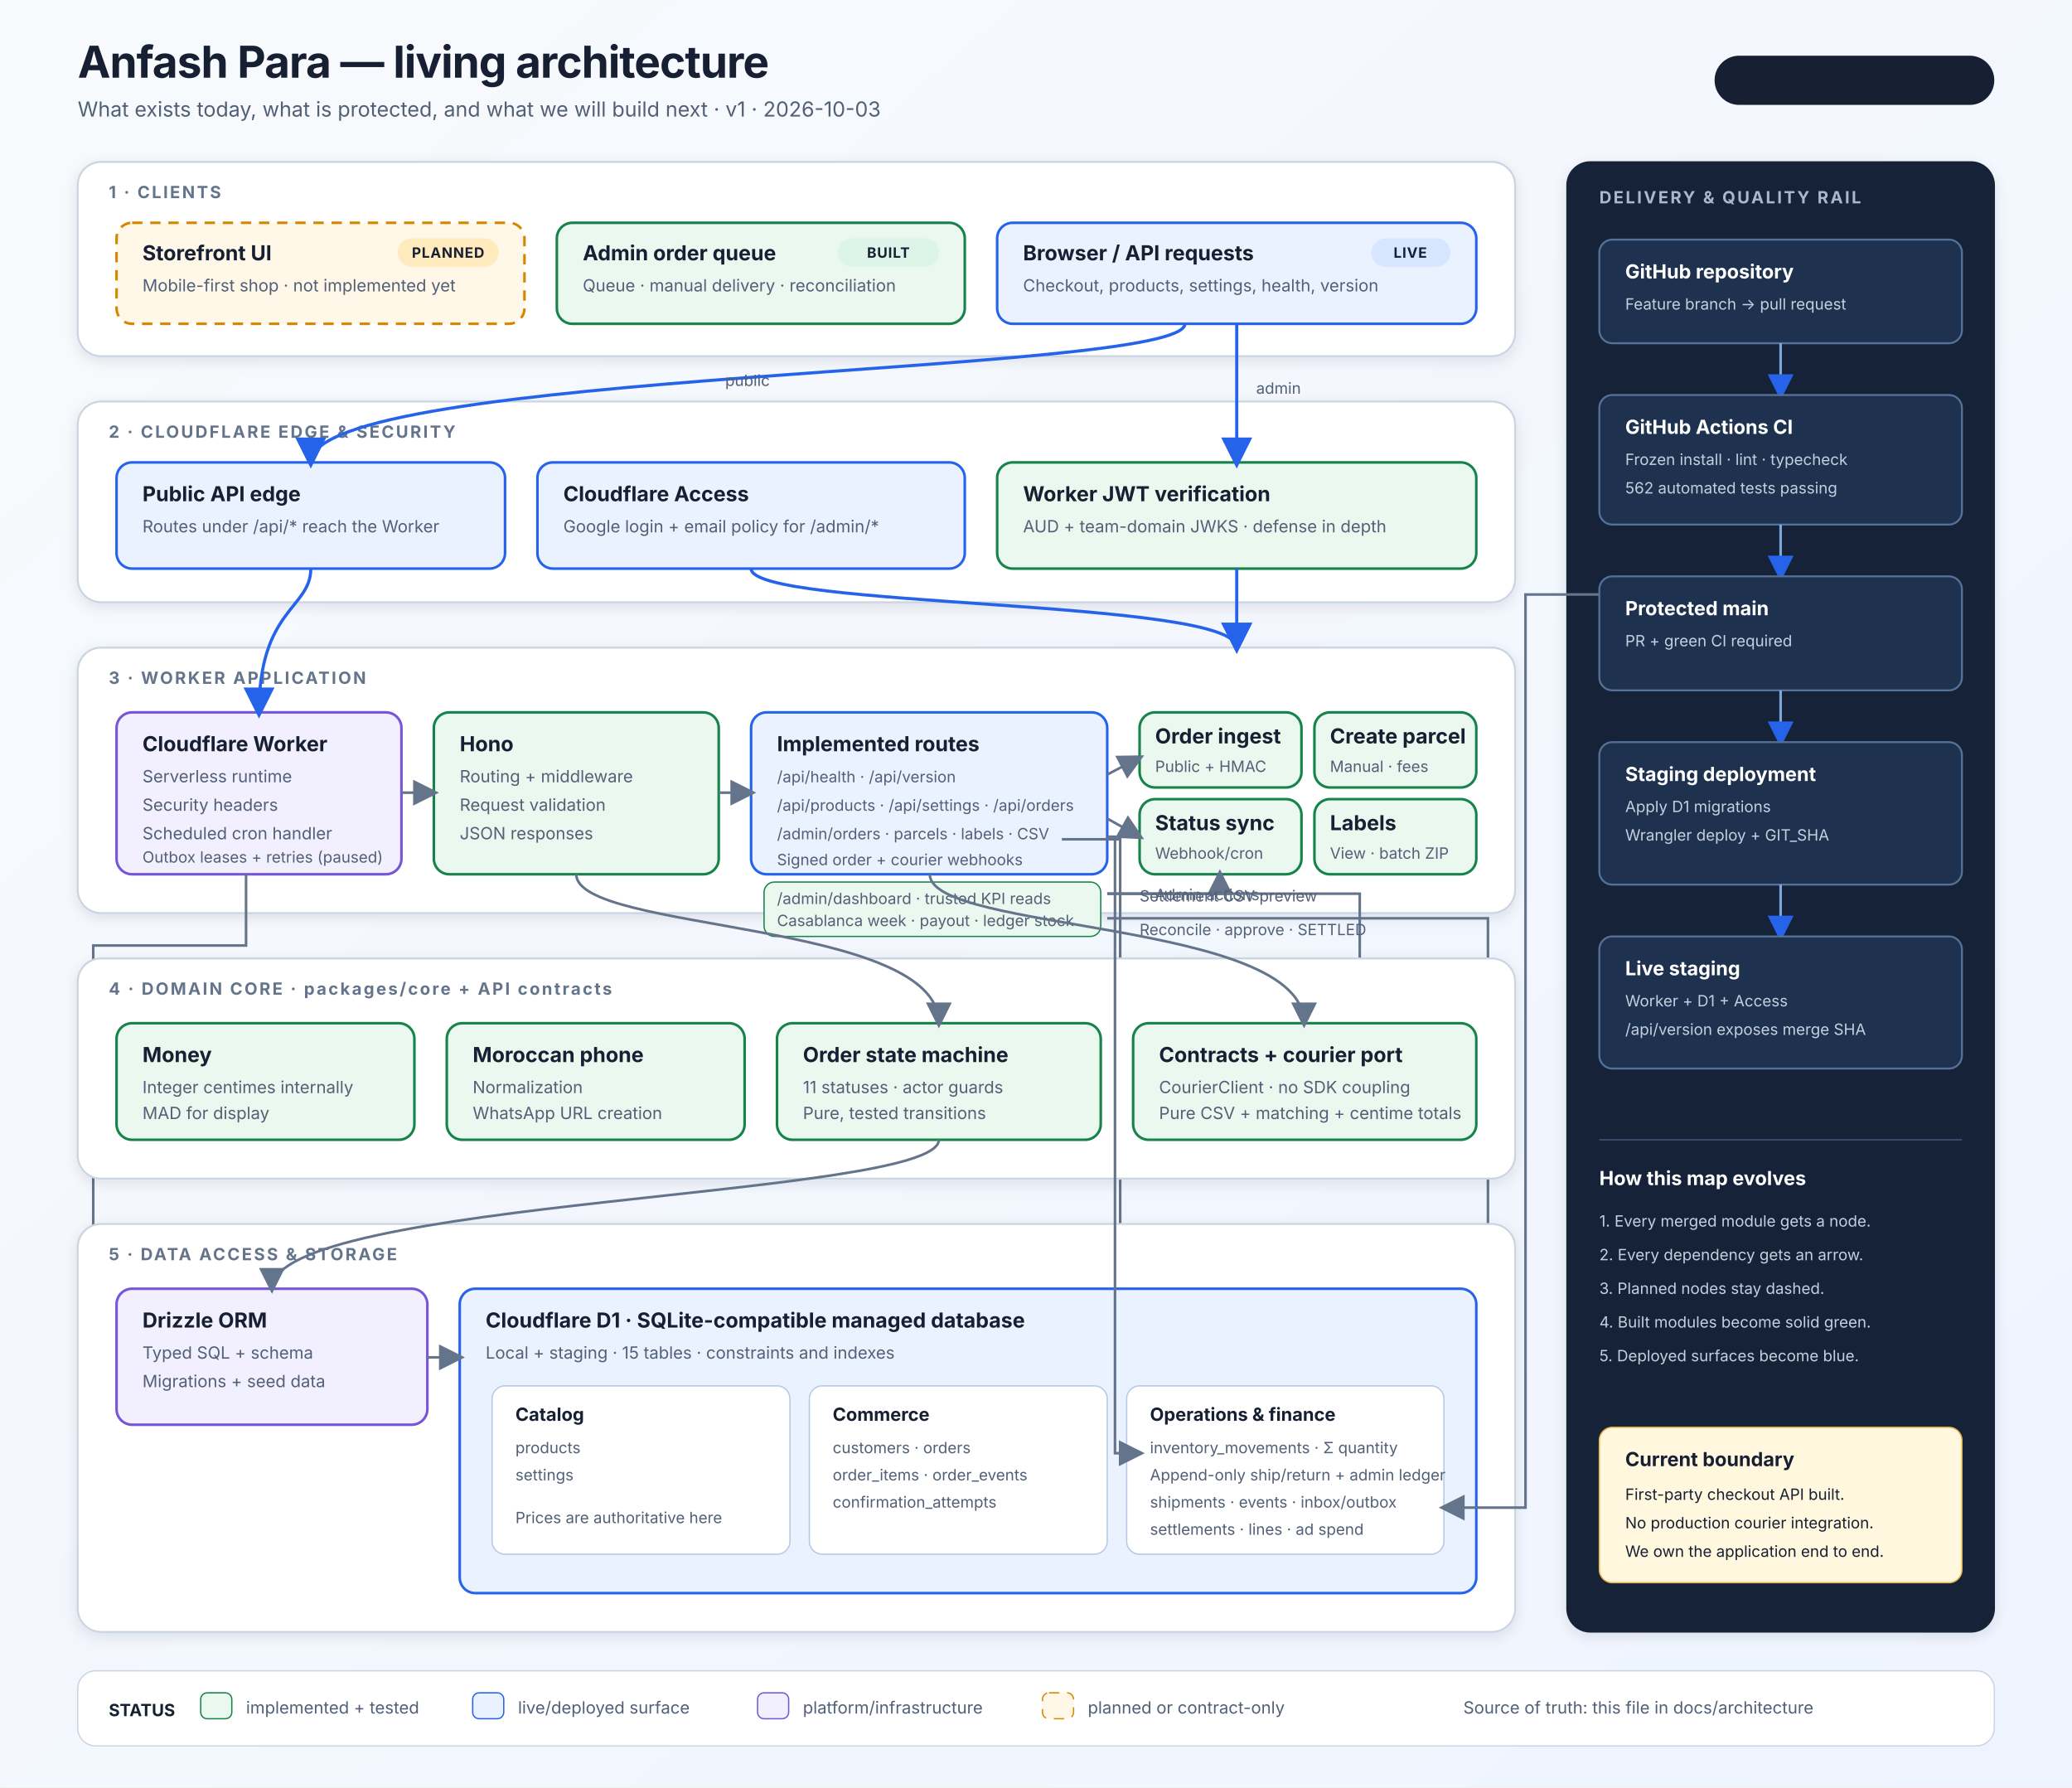
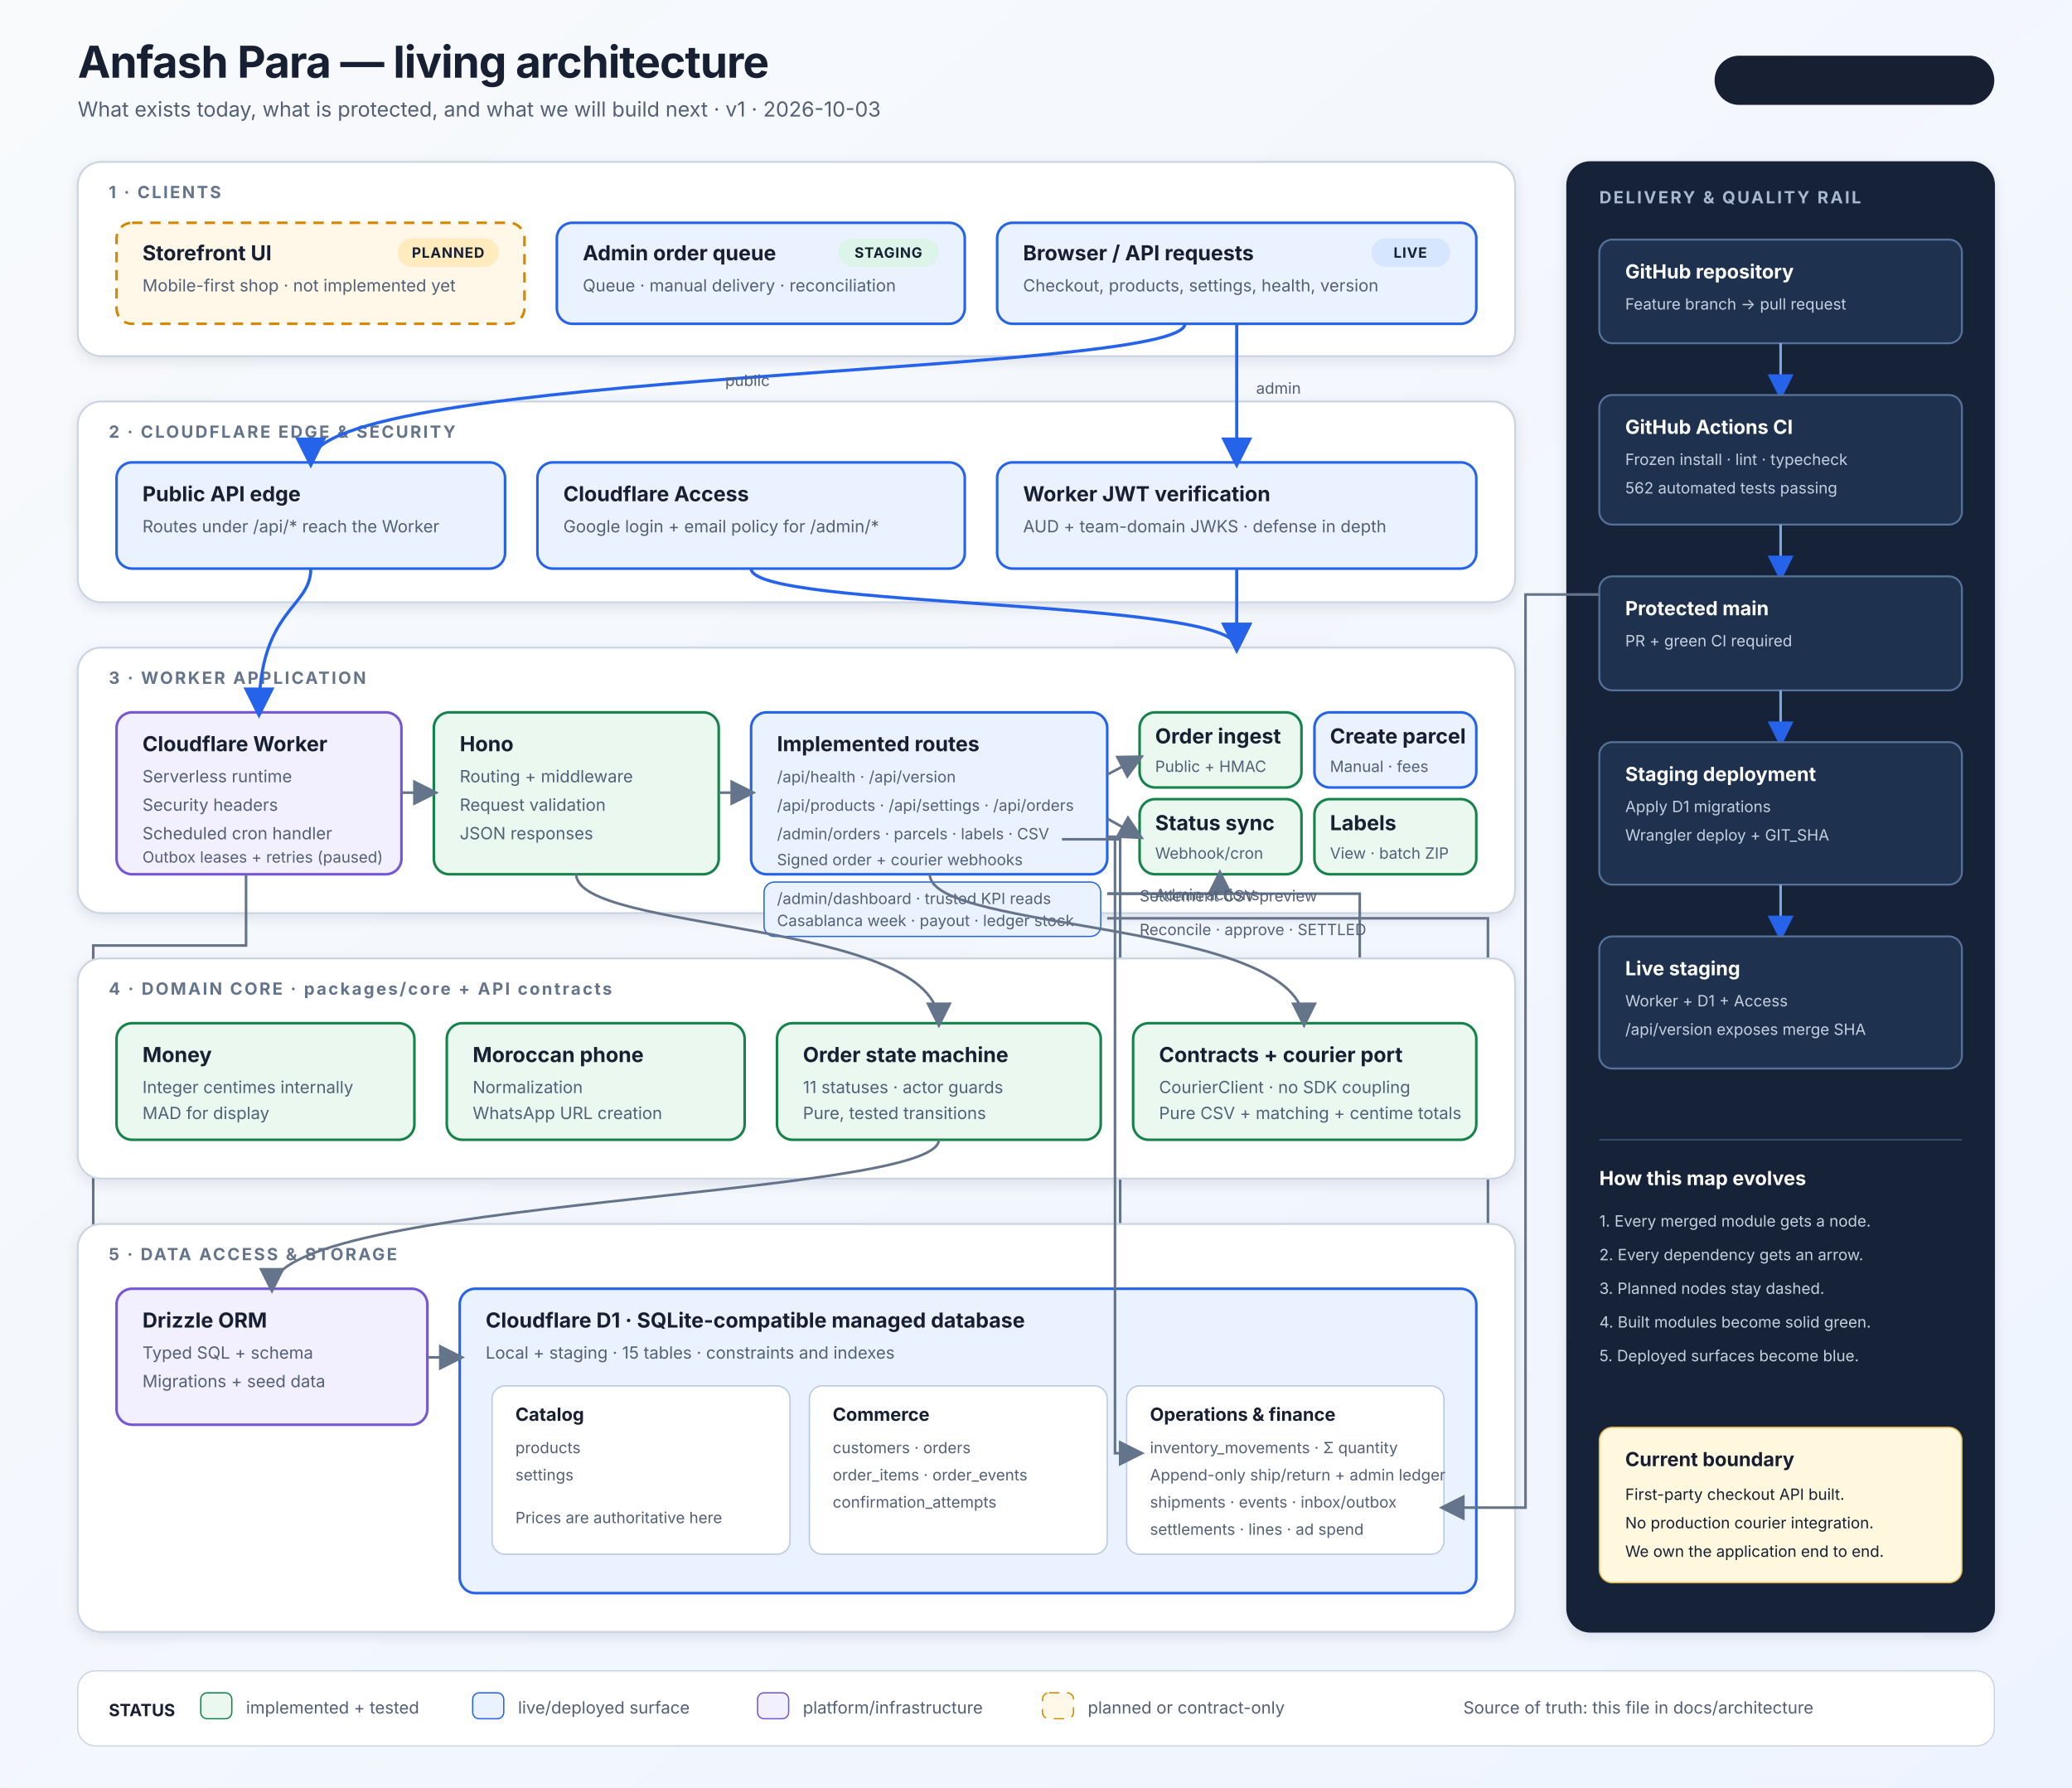
<svg xmlns="http://www.w3.org/2000/svg" width="1600" height="1380" viewBox="0 0 1600 1380" role="img" aria-labelledby="title description">
  <defs>
    <linearGradient id="page-bg" x1="0" y1="0" x2="1" y2="1">
      <stop offset="0" stop-color="#f8fafc" />
      <stop offset="1" stop-color="#eef4ff" />
    </linearGradient>
    <filter id="shadow" x="-10%" y="-10%" width="120%" height="130%">
      <feDropShadow dx="0" dy="3" stdDeviation="5" flood-color="#0f172a" flood-opacity="0.10" />
    </filter>
    <marker id="arrow" markerWidth="10" markerHeight="10" refX="8" refY="5" orient="auto" markerUnits="strokeWidth">
      <path d="M0,0 L10,5 L0,10 z" fill="#64748b" />
    </marker>
    <marker id="arrow-blue" markerWidth="10" markerHeight="10" refX="8" refY="5" orient="auto" markerUnits="strokeWidth">
      <path d="M0,0 L10,5 L0,10 z" fill="#2563eb" />
    </marker>
    <style>
      text { font-family: Inter, "Segoe UI", Arial, sans-serif; fill: #172033; }
      .title { font-size: 34px; font-weight: 750; letter-spacing: -0.6px; }
      .subtitle { font-size: 16px; fill: #526077; }
      .layer { fill: #ffffff; stroke: #cbd5e1; stroke-width: 1.5; rx: 18; filter: url(#shadow); }
      .layer-label { font-size: 13px; font-weight: 750; letter-spacing: 1.5px; fill: #64748b; }
      .node { stroke-width: 2; rx: 12; }
      .live { fill: #eaf2ff; stroke: #2563eb; }
      .implemented { fill: #eaf8f0; stroke: #16834b; }
      .infra { fill: #f2efff; stroke: #7656d8; }
      .planned { fill: #fff8e8; stroke: #d68700; stroke-dasharray: 8 6; }
      .future { fill: #f4f6f8; stroke: #94a3b8; stroke-dasharray: 5 5; }
      .node-title { font-size: 16px; font-weight: 700; }
      .node-copy { font-size: 13px; fill: #526077; }
      .node-small { font-size: 12px; fill: #526077; }
      .flow { fill: none; stroke: #64748b; stroke-width: 2; marker-end: url(#arrow); }
      .flow-blue { fill: none; stroke: #2563eb; stroke-width: 2.4; marker-end: url(#arrow-blue); }
      .flow-dashed { fill: none; stroke: #d68700; stroke-width: 2; stroke-dasharray: 7 6; marker-end: url(#arrow); }
      .rail { fill: #132238; stroke: #132238; rx: 18; filter: url(#shadow); }
      .rail-title { font-size: 13px; font-weight: 750; letter-spacing: 1.5px; fill: #a9b8ce; }
      .rail-node { fill: #1e324f; stroke: #557197; stroke-width: 1.5; rx: 10; }
      .rail-node-title { fill: #ffffff; font-size: 15px; font-weight: 700; }
      .rail-copy { fill: #c4d0df; font-size: 12px; }
      .rail-flow { fill: none; stroke: #7fa6dc; stroke-width: 2; marker-end: url(#arrow-blue); }
      .badge-text { font-size: 11px; font-weight: 750; letter-spacing: 0.5px; }
      .note { font-size: 13px; fill: #526077; }
    </style>
  </defs>
  <rect width="1600" height="1380" fill="url(#page-bg)" />
  <g id="document-header">
    <text x="60" y="60" class="title">Anfash Para — living architecture</text>
    <text x="60" y="90" class="subtitle">What exists today, what is protected, and what we will build next · v1 · 2026-10-03</text>
    <rect x="1324" y="43" width="216" height="38" rx="19" fill="#172033" />
    <text x="1432" y="67" text-anchor="middle" font-size="13" font-weight="700" fill="#ffffff">CLOUDFLARE-NATIVE STACK</text>
  </g>
  <g id="layer-clients" data-layer="clients">
    <rect x="60" y="125" width="1110" height="150" class="layer" />
    <text x="84" y="153" class="layer-label">1 · CLIENTS</text>
    <g id="module-storefront-ui" data-status="planned">
      <rect x="90" y="172" width="315" height="78" class="node planned" />
      <text x="110" y="201" class="node-title">Storefront UI</text>
      <text x="110" y="225" class="node-copy">Mobile-first shop · not implemented yet</text>
      <rect x="307" y="184" width="78" height="22" rx="11" fill="#ffebbd" />
      <text x="346" y="199" text-anchor="middle" class="badge-text" fill="#9a5c00">PLANNED</text>
    </g>
-     <g id="module-admin-ui" data-status="implemented">
-       <rect x="430" y="172" width="315" height="78" class="node implemented" />
+     <g id="module-admin-ui" data-status="live">
+       <rect x="430" y="172" width="315" height="78" class="node live" />
      <text x="450" y="201" class="node-title">Admin order queue</text>
      <text x="450" y="225" class="node-copy">Queue · manual delivery · reconciliation</text>
      <rect x="647" y="184" width="78" height="22" rx="11" fill="#dcf5e8" />
-       <text x="686" y="199" text-anchor="middle" class="badge-text" fill="#18794e">BUILT</text>
+       <text x="686" y="199" text-anchor="middle" class="badge-text" fill="#18794e">STAGING</text>
    </g>
    <g id="module-api-consumers" data-status="live">
      <rect x="770" y="172" width="370" height="78" class="node live" />
      <text x="790" y="201" class="node-title">Browser / API requests</text>
      <text x="790" y="225" class="node-copy">Checkout, products, settings, health, version</text>
      <rect x="1059" y="184" width="61" height="22" rx="11" fill="#d6e6ff" />
      <text x="1089" y="199" text-anchor="middle" class="badge-text" fill="#1d5bbf">LIVE</text>
    </g>
  </g>
  <g id="layer-edge" data-layer="edge-security">
    <rect x="60" y="310" width="1110" height="155" class="layer" />
    <text x="84" y="338" class="layer-label">2 · CLOUDFLARE EDGE &amp; SECURITY</text>
    <g id="module-public-edge" data-status="live">
      <rect x="90" y="357" width="300" height="82" class="node live" />
      <text x="110" y="387" class="node-title">Public API edge</text>
      <text x="110" y="411" class="node-copy">Routes under /api/* reach the Worker</text>
    </g>
    <g id="module-cloudflare-access" data-status="live">
      <rect x="415" y="357" width="330" height="82" class="node live" />
      <text x="435" y="387" class="node-title">Cloudflare Access</text>
      <text x="435" y="411" class="node-copy">Google login + email policy for /admin/*</text>
    </g>
-     <g id="module-access-jwt" data-status="implemented">
-       <rect x="770" y="357" width="370" height="82" class="node implemented" />
+     <g id="module-access-jwt" data-status="live">
+       <rect x="770" y="357" width="370" height="82" class="node live" />
      <text x="790" y="387" class="node-title">Worker JWT verification</text>
      <text x="790" y="411" class="node-copy">AUD + team-domain JWKS · defense in depth</text>
    </g>
  </g>
  <g id="layer-application" data-layer="application">
    <rect x="60" y="500" width="1110" height="205" class="layer" />
    <text x="84" y="528" class="layer-label">3 · WORKER APPLICATION</text>
    <g id="module-worker-runtime" data-status="live">
      <rect x="90" y="550" width="220" height="125" class="node infra" />
      <text x="110" y="580" class="node-title">Cloudflare Worker</text>
      <text x="110" y="604" class="node-copy">Serverless runtime</text>
      <text x="110" y="626" class="node-copy">Security headers</text>
      <text x="110" y="648" class="node-copy">Scheduled cron handler</text>
      <g id="module-outbox-processor" data-status="implemented">
        <text x="110" y="666" class="node-small">Outbox leases + retries (paused)</text>
        <path d="M 190 675 V 730 H 72 V 1144 H 880" class="flow" />
      </g>
    </g>
    <g id="module-hono-router" data-status="implemented">
      <rect x="335" y="550" width="220" height="125" class="node implemented" />
      <text x="355" y="580" class="node-title">Hono</text>
      <text x="355" y="604" class="node-copy">Routing + middleware</text>
      <text x="355" y="626" class="node-copy">Request validation</text>
      <text x="355" y="648" class="node-copy">JSON responses</text>
    </g>
    <g id="module-live-routes" data-status="live">
      <rect x="580" y="550" width="275" height="125" class="node live" />
      <text x="600" y="580" class="node-title">Implemented routes</text>
      <text x="600" y="604" class="node-small">/api/health · /api/version</text>
      <text x="600" y="626" class="node-small">/api/products · /api/settings · /api/orders</text>
      <text x="600" y="648" class="node-small">/admin/orders · parcels · labels · CSV</text>
      <text x="600" y="668" class="node-small">Signed order + courier webhooks</text>
    </g>
    <g id="module-order-ingestion" data-status="implemented">
      <rect x="880" y="550" width="125" height="58" class="node implemented" />
      <text x="892" y="574" class="node-title">Order ingest</text>
      <text x="892" y="596" class="node-small">Public + HMAC</text>
    </g>
-     <g id="module-create-parcel" data-status="implemented">
-       <rect x="1015" y="550" width="125" height="58" class="node implemented" />
+     <g id="module-create-parcel" data-status="live">
+       <rect x="1015" y="550" width="125" height="58" class="node live" />
      <text x="1027" y="574" class="node-title">Create parcel</text>
-       <g id="module-manual-shipment-fees" data-status="implemented">
+       <g id="module-manual-shipment-fees" data-status="live">
        <text x="1027" y="596" class="node-small">Manual · fees</text>
      </g>
    </g>
    <g id="module-status-sync" data-status="implemented">
      <rect x="880" y="617" width="125" height="58" class="node implemented" />
      <text x="892" y="641" class="node-title">Status sync</text>
      <text x="892" y="663" class="node-small">Webhook/cron</text>
-       <g id="module-manual-shipment-status" data-status="implemented">
+       <g id="module-manual-shipment-status" data-status="live">
        <path d="M 855 690 H 942 V 675" class="flow" />
        <text x="892" y="695" class="node-small">Admin actions</text>
      </g>
    </g>
    <g id="module-shipment-labels" data-status="implemented">
      <rect x="1015" y="617" width="125" height="58" class="node implemented" />
      <text x="1027" y="641" class="node-title">Labels</text>
      <text x="1027" y="663" class="node-small">View · batch ZIP</text>
    </g>
    <g id="module-settlement-preview" data-status="implemented">
      <path d="M 855 690 H 1050 V 790" class="flow" />
      <text x="880" y="696" class="node-small">Settlement CSV preview</text>
    </g>
-     <g id="module-settlement-reconciliation" data-status="implemented">
+     <g id="module-settlement-reconciliation" data-status="live">
      <path d="M 855 709 H 1149 V 1105 H 1140" class="flow" />
      <text x="880" y="722" class="node-small">Reconcile · approve · SETTLED</text>
    </g>
-     <g id="module-operations-dashboard" data-status="implemented">
+     <g id="module-operations-dashboard" data-status="live">
      <path d="M 820 648 H 865 V 1168 H 880" class="flow" />
-       <rect x="590" y="681" width="260" height="42" rx="8" class="implemented" />
+       <rect x="590" y="681" width="260" height="42" rx="8" class="live" />
      <text x="600" y="698" class="node-small">/admin/dashboard · trusted KPI reads</text>
      <text x="600" y="715" class="node-small">Casablanca week · payout · ledger stock</text>
    </g>
  </g>
  <g id="layer-domain" data-layer="domain-core">
    <rect x="60" y="740" width="1110" height="170" class="layer" />
    <text x="84" y="768" class="layer-label">4 · DOMAIN CORE · packages/core + API contracts</text>
    <g id="module-money" data-status="implemented">
      <rect x="90" y="790" width="230" height="90" class="node implemented" />
      <text x="110" y="820" class="node-title">Money</text>
      <text x="110" y="844" class="node-copy">Integer centimes internally</text>
      <text x="110" y="864" class="node-copy">MAD for display</text>
    </g>
    <g id="module-phone" data-status="implemented">
      <rect x="345" y="790" width="230" height="90" class="node implemented" />
      <text x="365" y="820" class="node-title">Moroccan phone</text>
      <text x="365" y="844" class="node-copy">Normalization</text>
      <text x="365" y="864" class="node-copy">WhatsApp URL creation</text>
    </g>
    <g id="module-order-state-machine" data-status="implemented">
      <rect x="600" y="790" width="250" height="90" class="node implemented" />
      <text x="620" y="820" class="node-title">Order state machine</text>
      <text x="620" y="844" class="node-copy">11 statuses · actor guards</text>
      <text x="620" y="864" class="node-copy">Pure, tested transitions</text>
    </g>
    <g id="module-internal-contracts" data-status="implemented">
      <rect x="875" y="790" width="265" height="90" class="node implemented" />
      <text x="895" y="820" class="node-title">Contracts + courier port</text>
      <text x="895" y="844" class="node-copy">CourierClient · no SDK coupling</text>
      <g id="module-settlement-parser" data-status="implemented">
        <g id="module-settlement-matching" data-status="implemented">
          <text x="895" y="864" class="node-copy">Pure CSV + matching + centime totals</text>
        </g>
      </g>
    </g>
  </g>
  <g id="layer-data" data-layer="data">
    <rect x="60" y="945" width="1110" height="315" class="layer" />
    <text x="84" y="973" class="layer-label">5 · DATA ACCESS &amp; STORAGE</text>
    <g id="module-drizzle" data-status="implemented">
      <rect x="90" y="995" width="240" height="105" class="node infra" />
      <text x="110" y="1025" class="node-title">Drizzle ORM</text>
      <text x="110" y="1049" class="node-copy">Typed SQL + schema</text>
      <text x="110" y="1071" class="node-copy">Migrations + seed data</text>
    </g>
    <g id="module-d1" data-status="live">
      <rect x="355" y="995" width="785" height="235" class="node live" />
      <text x="375" y="1025" class="node-title">Cloudflare D1 · SQLite-compatible managed database</text>
      <text x="375" y="1049" class="node-copy">Local + staging · 15 tables · constraints and indexes</text>
      <g id="data-catalog">
        <rect x="380" y="1070" width="230" height="130" rx="10" fill="#ffffff" stroke="#b6c8e3" />
        <text x="398" y="1097" font-size="14" font-weight="700">Catalog</text>
        <text x="398" y="1122" class="node-small">products</text>
        <text x="398" y="1143" class="node-small">settings</text>
        <text x="398" y="1176" class="node-small">Prices are authoritative here</text>
      </g>
      <g id="data-commerce">
        <rect x="625" y="1070" width="230" height="130" rx="10" fill="#ffffff" stroke="#b6c8e3" />
        <text x="643" y="1097" font-size="14" font-weight="700">Commerce</text>
        <text x="643" y="1122" class="node-small">customers · orders</text>
        <text x="643" y="1143" class="node-small">order_items · order_events</text>
        <text x="643" y="1164" class="node-small">confirmation_attempts</text>
      </g>
      <g id="data-operations">
        <rect x="870" y="1070" width="245" height="130" rx="10" fill="#ffffff" stroke="#b6c8e3" />
        <text x="888" y="1097" font-size="14" font-weight="700">Operations &amp; finance</text>
        <g id="module-inventory-ledger" data-status="implemented">
          <text x="888" y="1122" class="node-small">inventory_movements · Σ quantity</text>
          <text x="888" y="1143" class="node-small">Append-only ship/return + admin ledger</text>
        </g>
-         <g id="module-inventory-operations" data-status="implemented">
+         <g id="module-inventory-operations" data-status="live">
          <path d="M 855 646 H 861 V 1122 H 880" class="flow" />
        </g>
        <text x="888" y="1164" class="node-small">shipments · events · inbox/outbox</text>
        <text x="888" y="1185" class="node-small">settlements · lines · ad spend</text>
      </g>
    </g>
  </g>
  <g id="delivery-rail" data-layer="delivery">
    <rect x="1210" y="125" width="330" height="1135" class="rail" />
    <text x="1235" y="157" class="rail-title">DELIVERY &amp; QUALITY RAIL</text>
    <g id="module-github" data-status="live">
      <rect x="1235" y="185" width="280" height="80" class="rail-node" />
      <text x="1255" y="215" class="rail-node-title">GitHub repository</text>
      <text x="1255" y="239" class="rail-copy">Feature branch → pull request</text>
    </g>
    <path d="M1375 265 L1375 305" class="rail-flow" />
    <g id="module-ci" data-status="live">
      <rect x="1235" y="305" width="280" height="100" class="rail-node" />
      <text x="1255" y="335" class="rail-node-title">GitHub Actions CI</text>
      <text x="1255" y="359" class="rail-copy">Frozen install · lint · typecheck</text>
      <text x="1255" y="381" class="rail-copy">562 automated tests passing</text>
    </g>
    <path d="M1375 405 L1375 445" class="rail-flow" />
    <g id="module-main-protection" data-status="live">
      <g id="module-staging-lifecycle-automation" data-status="live">
        <path d="M1235 459 H1178 V1164 H1115" class="flow" />
      </g>
      <rect x="1235" y="445" width="280" height="88" class="rail-node" />
      <text x="1255" y="475" class="rail-node-title">Protected main</text>
      <text x="1255" y="499" class="rail-copy">PR + green CI required</text>
    </g>
    <path d="M1375 533 L1375 573" class="rail-flow" />
    <g id="module-deploy-workflow" data-status="live">
      <rect x="1235" y="573" width="280" height="110" class="rail-node" />
      <text x="1255" y="603" class="rail-node-title">Staging deployment</text>
      <text x="1255" y="627" class="rail-copy">Apply D1 migrations</text>
      <text x="1255" y="649" class="rail-copy">Wrangler deploy + GIT_SHA</text>
    </g>
    <path d="M1375 683 L1375 723" class="rail-flow" />
    <g id="module-staging" data-status="live">
      <rect x="1235" y="723" width="280" height="102" class="rail-node" />
      <text x="1255" y="753" class="rail-node-title">Live staging</text>
      <text x="1255" y="777" class="rail-copy">Worker + D1 + Access</text>
      <text x="1255" y="799" class="rail-copy">/api/version exposes merge SHA</text>
    </g>
    <g id="architecture-rules">
      <line x1="1235" y1="880" x2="1515" y2="880" stroke="#405675" />
      <text x="1235" y="915" class="rail-node-title">How this map evolves</text>
      <text x="1235" y="947" class="rail-copy">1. Every merged module gets a node.</text>
      <text x="1235" y="973" class="rail-copy">2. Every dependency gets an arrow.</text>
      <text x="1235" y="999" class="rail-copy">3. Planned nodes stay dashed.</text>
      <text x="1235" y="1025" class="rail-copy">4. Built modules become solid green.</text>
      <text x="1235" y="1051" class="rail-copy">5. Deployed surfaces become blue.</text>
    </g>
    <g id="current-boundary">
      <rect x="1235" y="1102" width="280" height="120" rx="10" fill="#fff7de" stroke="#e2b448" />
      <text x="1255" y="1132" font-size="15" font-weight="700" fill="#7d5100">Current boundary</text>
      <text x="1255" y="1158" font-size="12" fill="#755b2a">First-party checkout API built.</text>
      <text x="1255" y="1180" font-size="12" fill="#755b2a">No production courier integration.</text>
      <text x="1255" y="1202" font-size="12" fill="#755b2a">We own the application end to end.</text>
    </g>
  </g>
  <g id="flows" aria-label="System flows">
    <path d="M955 250 L955 357" class="flow-blue" />
    <text x="970" y="304" class="node-small">admin</text>
    <path d="M915 250 C915 290 240 285 240 357" class="flow-blue" />
    <text x="560" y="298" class="node-small">public</text>
    <path d="M580 439 C580 470 955 462 955 500" class="flow-blue" />
    <path d="M240 439 C240 470 200 470 200 550" class="flow-blue" />
    <path d="M955 439 L955 500" class="flow-blue" />
    <path d="M310 612 L335 612" class="flow" />
    <path d="M555 612 L580 612" class="flow" />
    <path d="M855 598 L880 585" class="flow" />
    <path d="M855 632 L880 646" class="flow" />
    <path d="M445 675 C445 720 725 710 725 790" class="flow" />
    <path d="M718 675 C718 720 1007 710 1007 790" class="flow" />
    <path d="M725 880 C725 925 210 925 210 995" class="flow" />
    <path d="M330 1048 L355 1048" class="flow" />
  </g>
  <g id="legend">
    <rect x="60" y="1290" width="1480" height="58" rx="14" fill="#ffffff" stroke="#cbd5e1" />
    <text x="84" y="1325" font-size="13" font-weight="700">STATUS</text>
    <rect x="155" y="1307" width="24" height="20" rx="5" class="implemented" />
    <text x="190" y="1323" class="note">implemented + tested</text>
    <rect x="365" y="1307" width="24" height="20" rx="5" class="live" />
    <text x="400" y="1323" class="note">live/deployed surface</text>
    <rect x="585" y="1307" width="24" height="20" rx="5" class="infra" />
    <text x="620" y="1323" class="note">platform/infrastructure</text>
    <rect x="805" y="1307" width="24" height="20" rx="5" class="planned" />
    <text x="840" y="1323" class="note">planned or contract-only</text>
    <text x="1130" y="1323" class="note">Source of truth: this file in docs/architecture</text>
  </g>
</svg>
